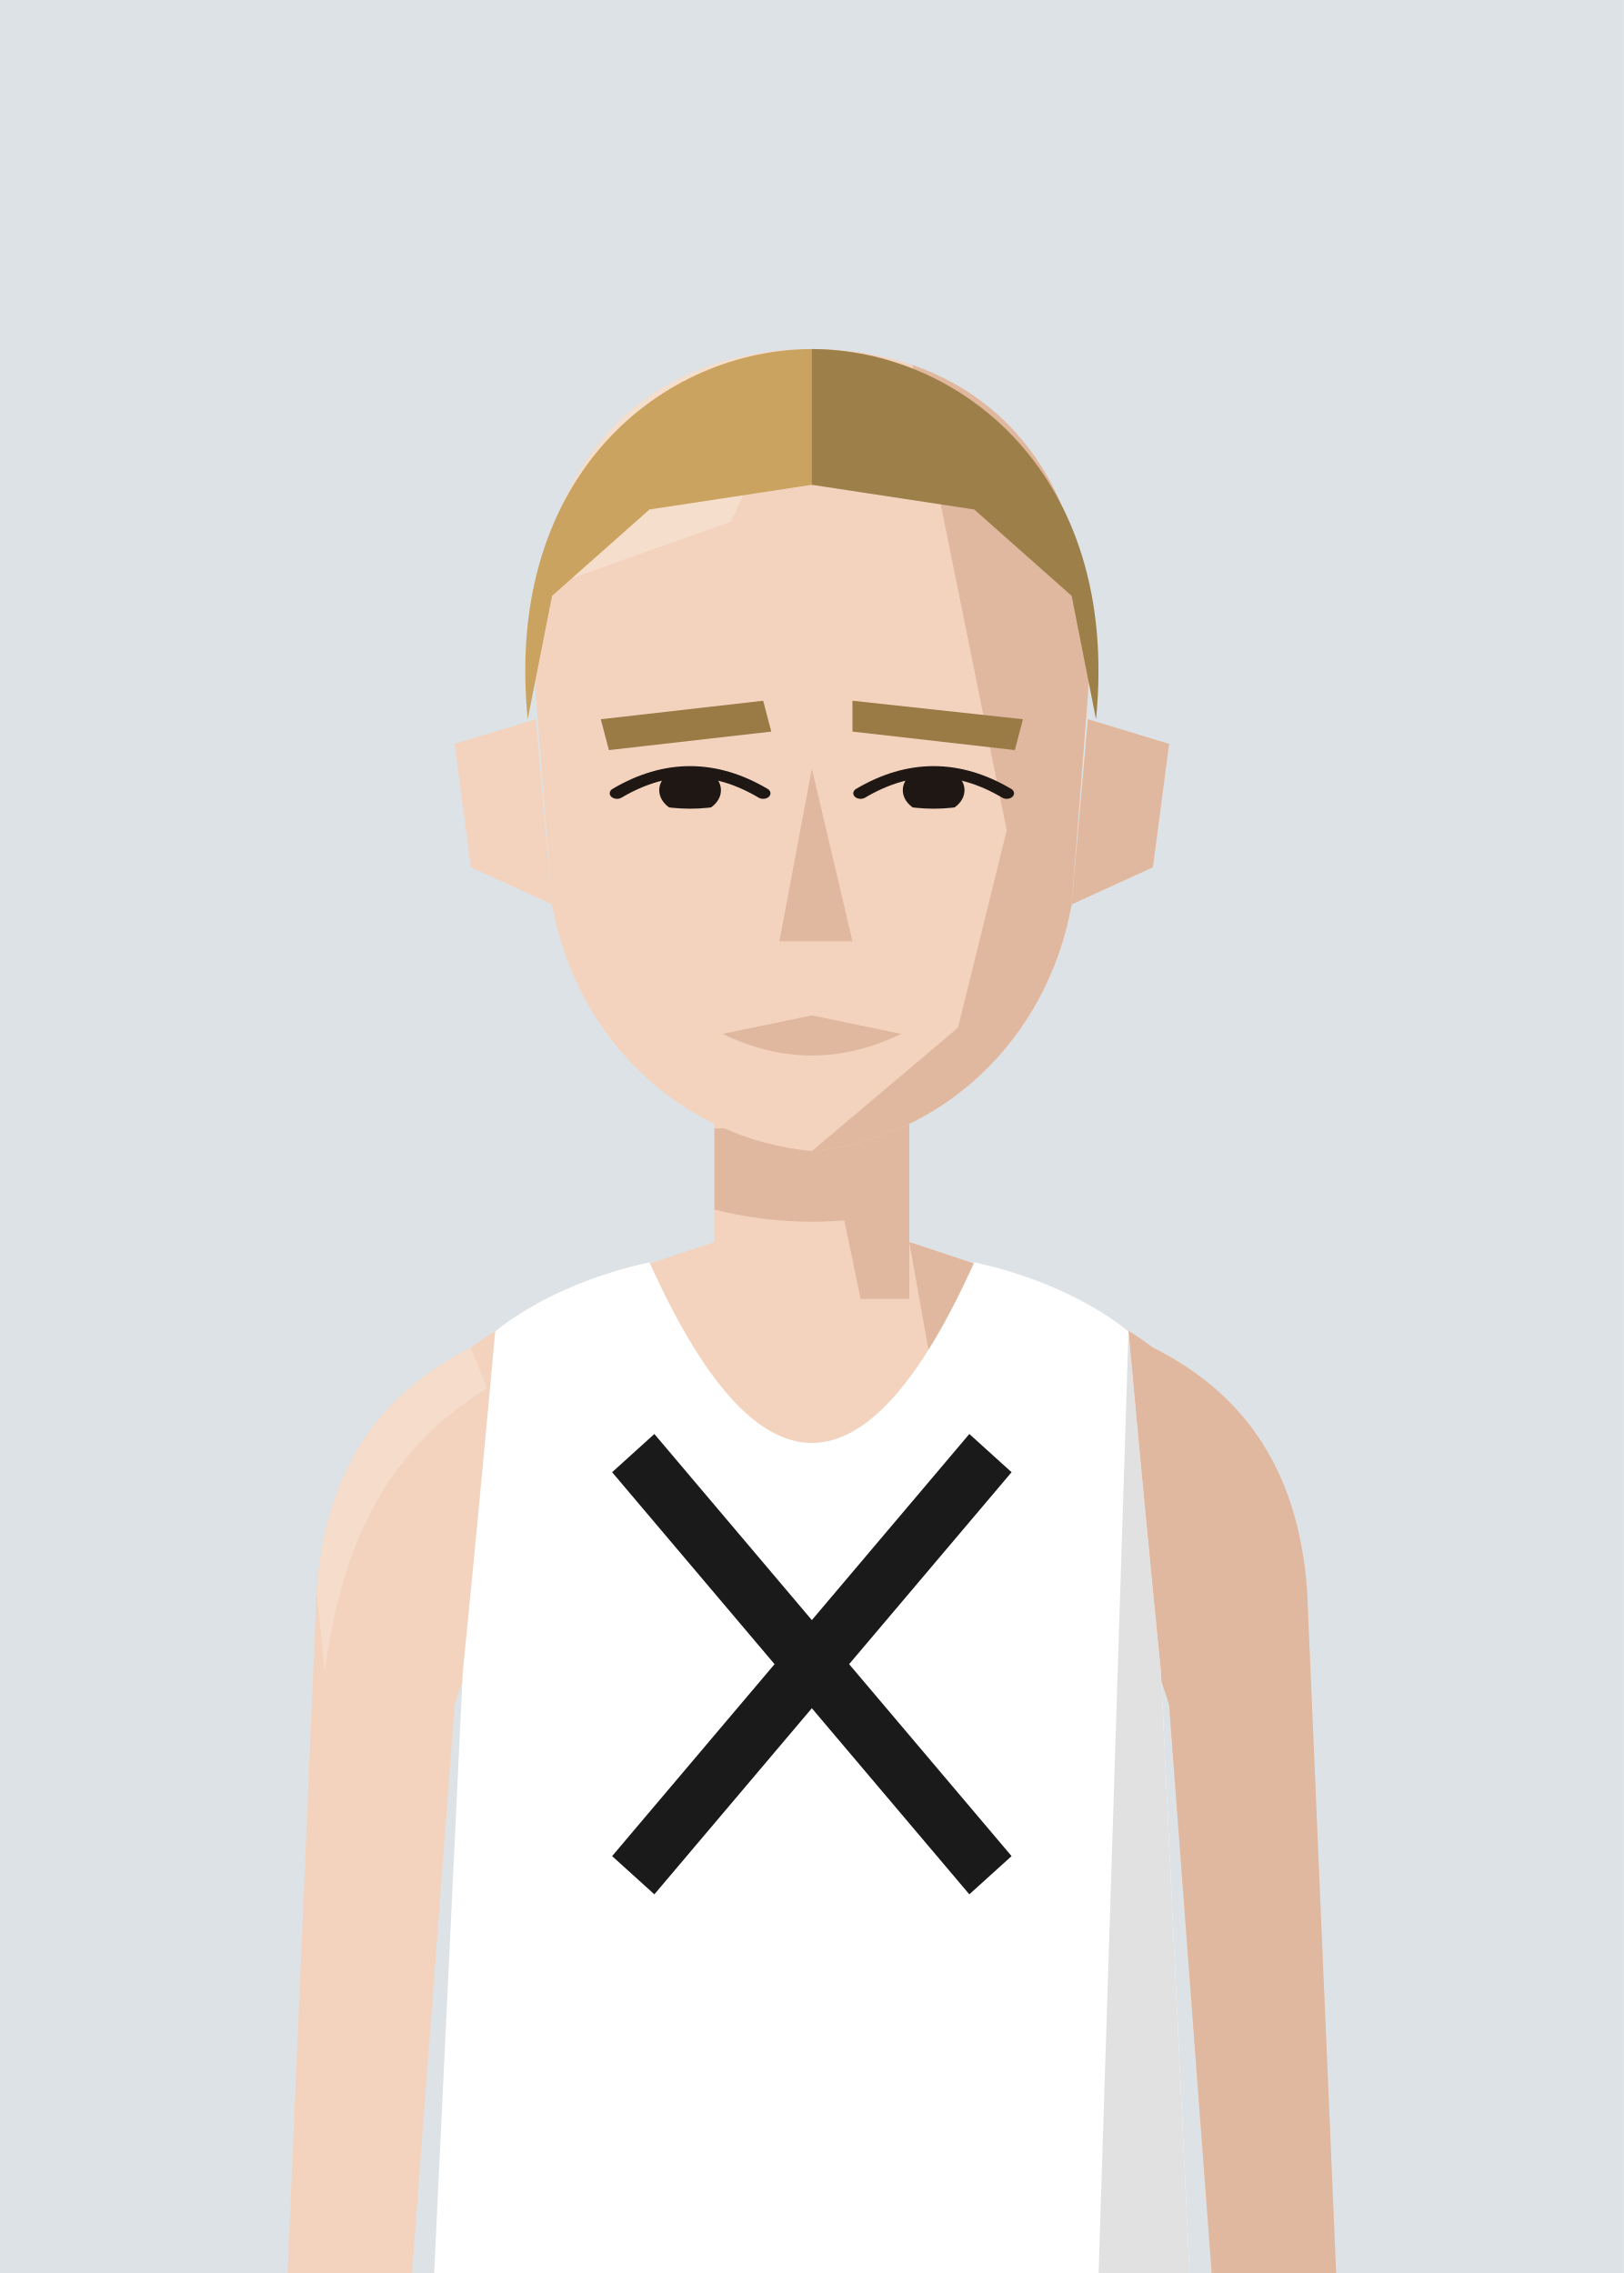
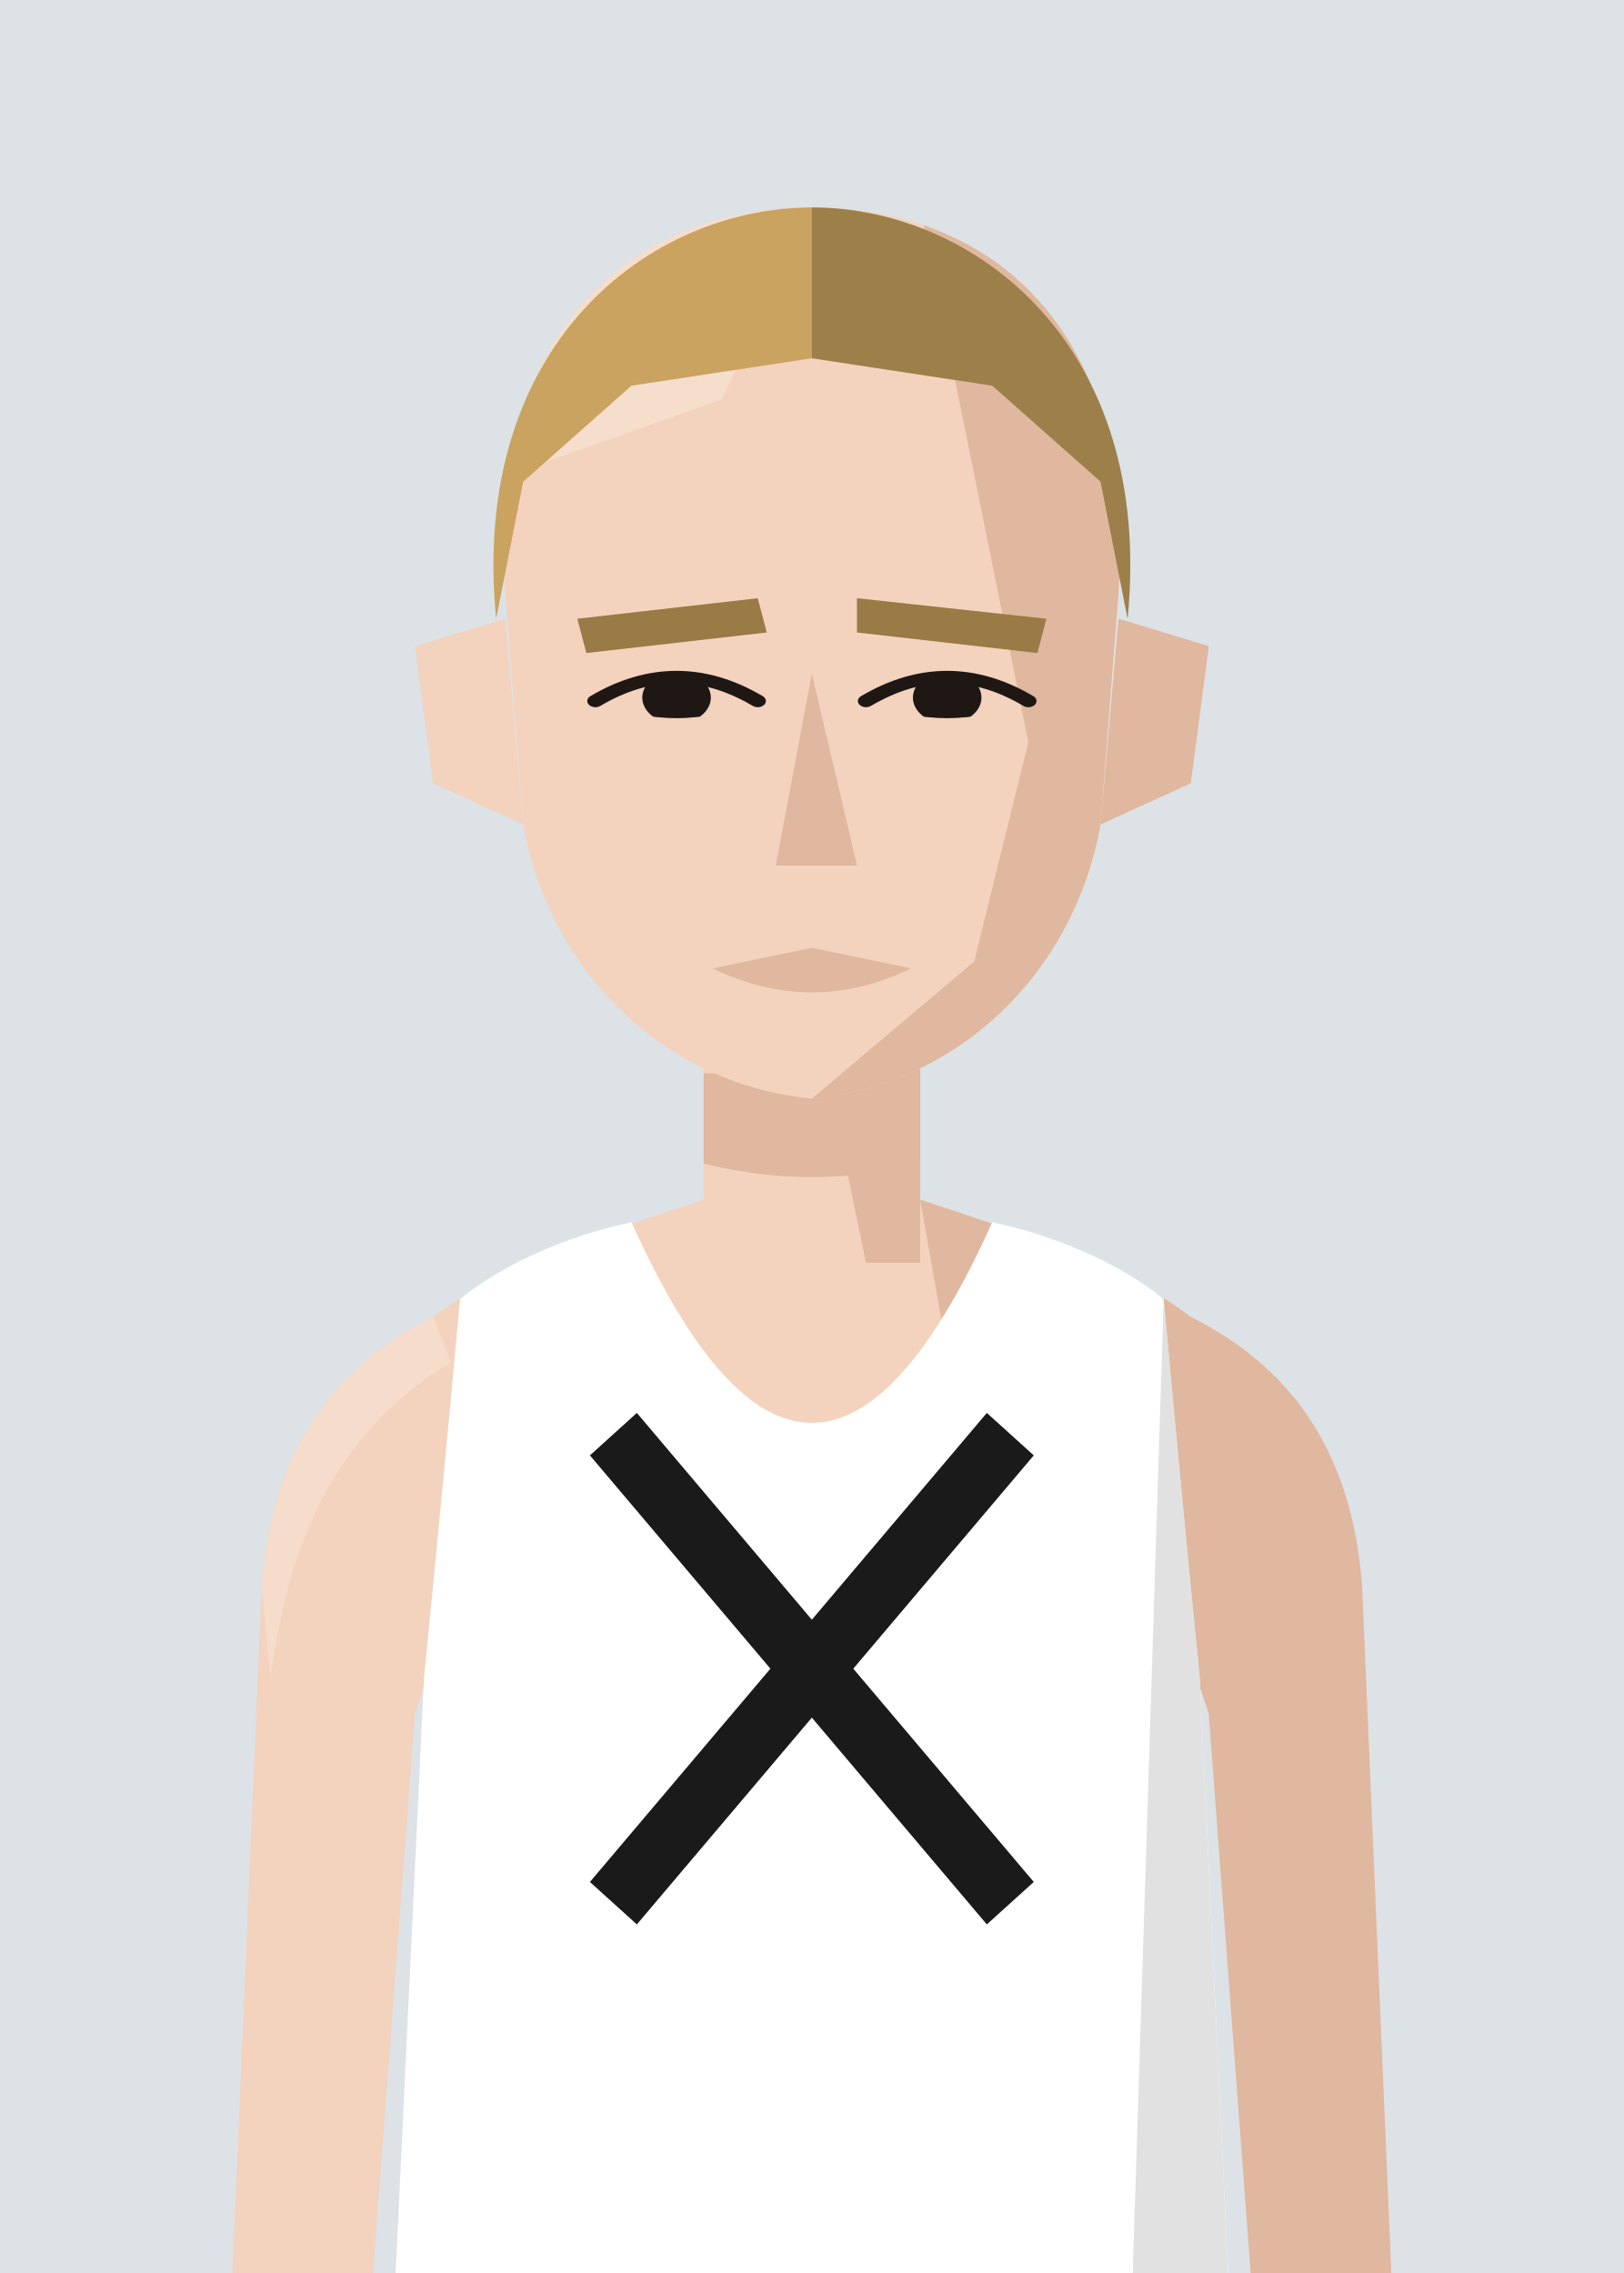
- <svg xmlns="http://www.w3.org/2000/svg" viewBox="0 0 200 280">
+ <svg xmlns="http://www.w3.org/2000/svg" viewBox="10 20 180 252">
  <defs>
    <clipPath id="vf">
      <path d="M53,330 L57,246 Q59,226 61,204 C66,200 73,197 80,195.5 Q100,240 120,195.5 C127,197 134,200 139,204 Q141,226 143,246 L147,330 Z" />
    </clipPath>
    <clipPath id="hf">
      <path d="M66,96 C64,58 80,40 100,40 C120,40 136,58 134,96 L132,130 C129,152 116,168 100,170 C84,168 71,152 68,130 Z" />
    </clipPath>
    <clipPath id="rf">
      <rect x="100" y="0" width="100" height="300" />
    </clipPath>
    <clipPath id="ef">
      <path d="M76,112 Q85,105 94,112 Q85,117 76,112 Z" />
      <path d="M106,112 Q115,105 124,112 Q115,117 106,112 Z" />
    </clipPath>
    <clipPath id="cf">
      <rect x="0" y="92" width="200" height="300" />
    </clipPath>
  </defs>
  <rect width="200" height="280" fill="#DCE2E6" />
  <g transform="translate(0,-40)">
    <rect x="88" y="171" width="24" height="37" fill="#F3D3BE" />
    <path d="M88,193 C76,197 66,200 58,206 C46,212 40,222 39,236 L35,330 L50,330 L56,250 Q59,240 64,238 L136,238 Q141,240 144,250 L150,330 L165,330 L161,236 C160,222 154,212 142,206 C134,200 124,197 112,193" fill="#F3D3BE" />
    <g fill="#E0B79F">
      <path d="M112,193 C124,197 134,200 142,206 C154,212 160,222 161,236 L165,330 L150,330 L144,250 Q141,240 136,238 L120,238 Z" />
      <path d="M58,206 C46,212 40,222 39,236 L40,246 C42,231 47,219 60,211 Z" fill="#F8E2D3" opacity=".6" />
      <polygon points="100,171 112,171 112,200 106,200" />
      <path d="M88,179 L112,179 L112,189 Q100,192 88,189 Z" />
    </g>
    <g transform="translate(0,83) scale(1,0.76) translate(0,-40)">
      <g fill="#F3D3BE">
        <path d="M66,100 L56,104 L58,124 L68,130 Z" />
        <path d="M134,100 L144,104 L142,124 L132,130 Z" />
        <path d="M66,96 C64,58 80,40 100,40 C120,40 136,58 134,96 L132,130 C129,152 116,168 100,170 C84,168 71,152 68,130 Z" />
      </g>
      <path d="M134,100 L144,104 L142,124 L132,130 Z" fill="#E0B79F" />
      <g clip-path="url(#hf)">
        <polygon points="112,40 140,40 140,180 100,180 100,170 118,150 124,118 120,92" fill="#E0B79F" />
        <polygon points="60,40 100,40 90,68 60,82" fill="#F8E2D3" opacity=".7" />
      </g>
      <g fill="#9A7A45">
        <polygon points="74,100 94,97 95,102 75,105" />
        <polygon points="105,97 126,100 125,105 105,102" />
      </g>
      <g clip-path="url(#ef)" fill="#1E1714">
        <circle cx="85" cy="111.5" r="3.8" />
        <circle cx="115" cy="111.5" r="3.8" />
      </g>
      <g fill="none" stroke="#1E1714" stroke-width="1.8" stroke-linecap="round">
        <path d="M76,112 Q85,105 94,112" />
        <path d="M106,112 Q115,105 124,112" />
      </g>
      <polygon points="100,108 105,136 96,136" fill="#E0B79F" />
      <path d="M89,151 L100,148 L111,151 Q100,158 89,151 Z" fill="#E0B79F" />
      <g fill="#C9A35F">
        <path d="M65,100 C62,60 82,40 100,40 C118,40 138,60 135,100 L132,80 L120,66 L100,62 L80,66 L68,80 Z" />
        <g clip-path="url(#rf)" fill="#000" opacity=".22">
          <path d="M65,100 C62,60 82,40 100,40 C118,40 138,60 135,100 L132,80 L120,66 L100,62 L80,66 L68,80 Z" />
        </g>
      </g>
    </g>
    <g clip-path="url(#vf)">
      <path d="M53,330 L57,246 Q59,226 61,204 C66,200 73,197 80,195.5 Q100,240 120,195.5 C127,197 134,200 139,204 Q141,226 143,246 L147,330 Z" fill="#ffffff" />
      <g transform="matrix(6.2857 0 0 6.5 37.14 193)">
        <g stroke="#1a1a1a" stroke-width="1.1" stroke-linecap="butt">
          <line x1="6.5" y1="4" x2="13.5" y2="12" />
          <line x1="13.5" y1="4" x2="6.5" y2="12" />
        </g>
      </g>
      <path d="M139,204 Q141,226 143,246 L147,330 L135,330 Z" fill="#000" opacity="0.12" />
    </g>
  </g>
</svg>
